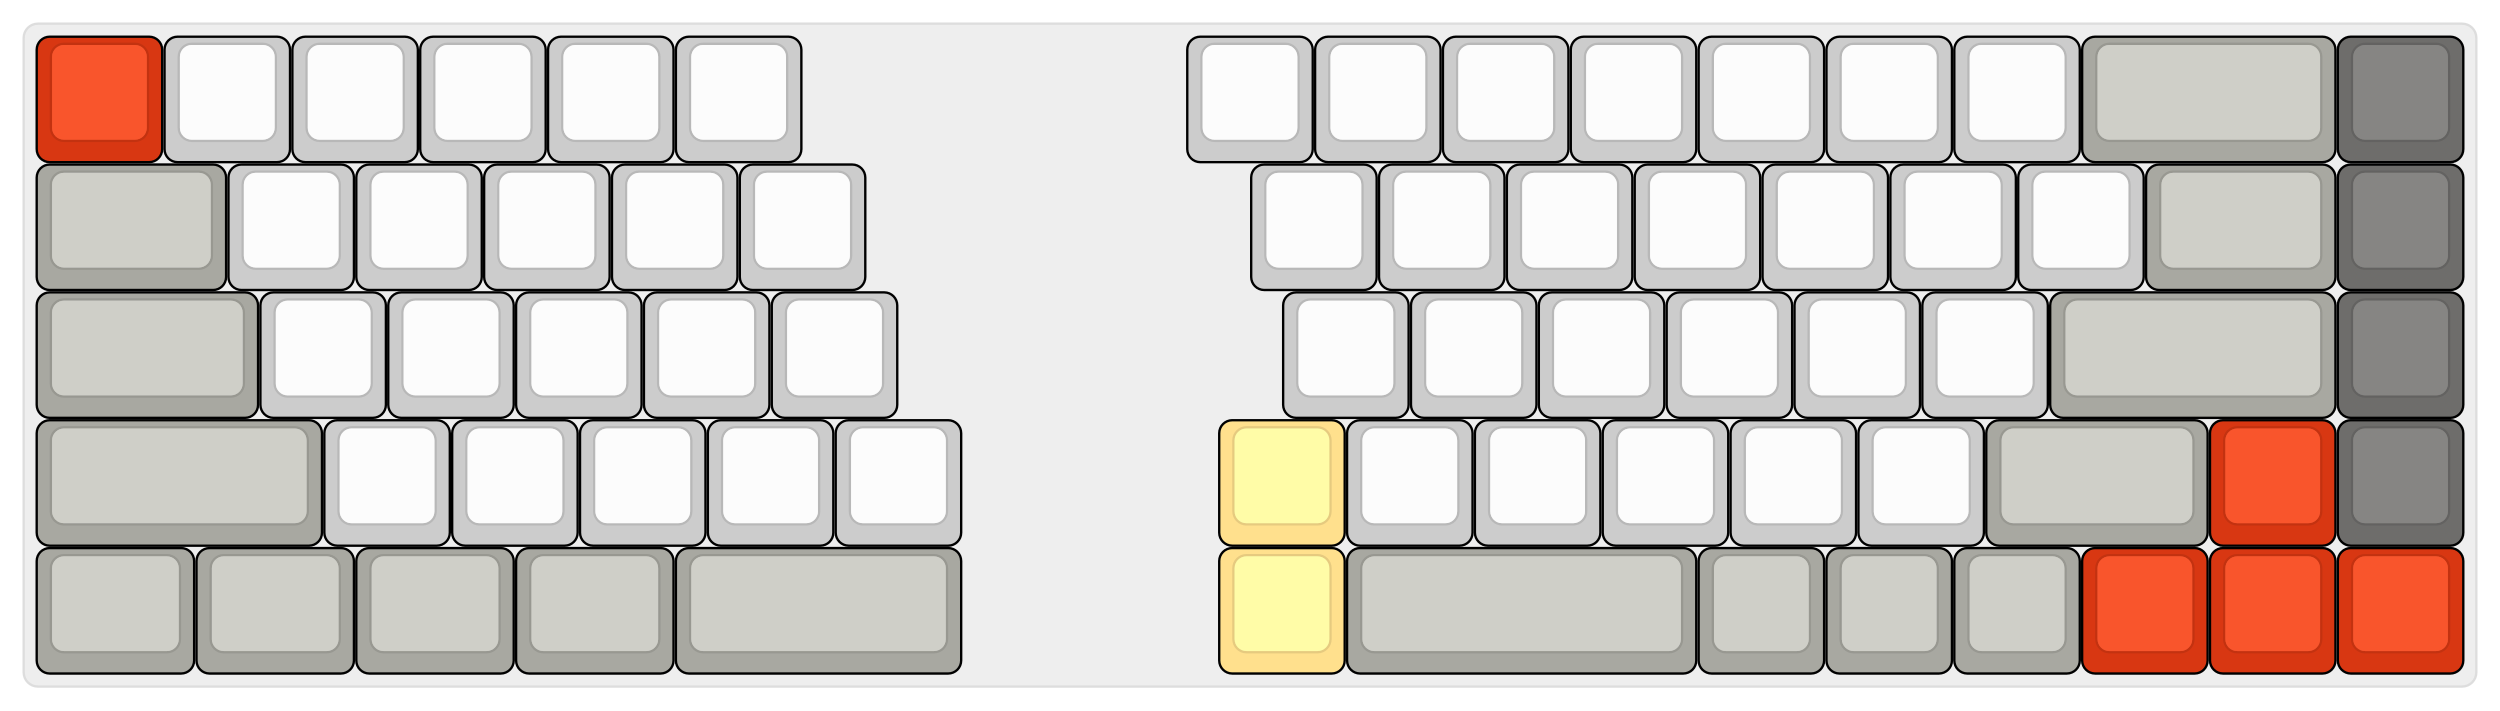
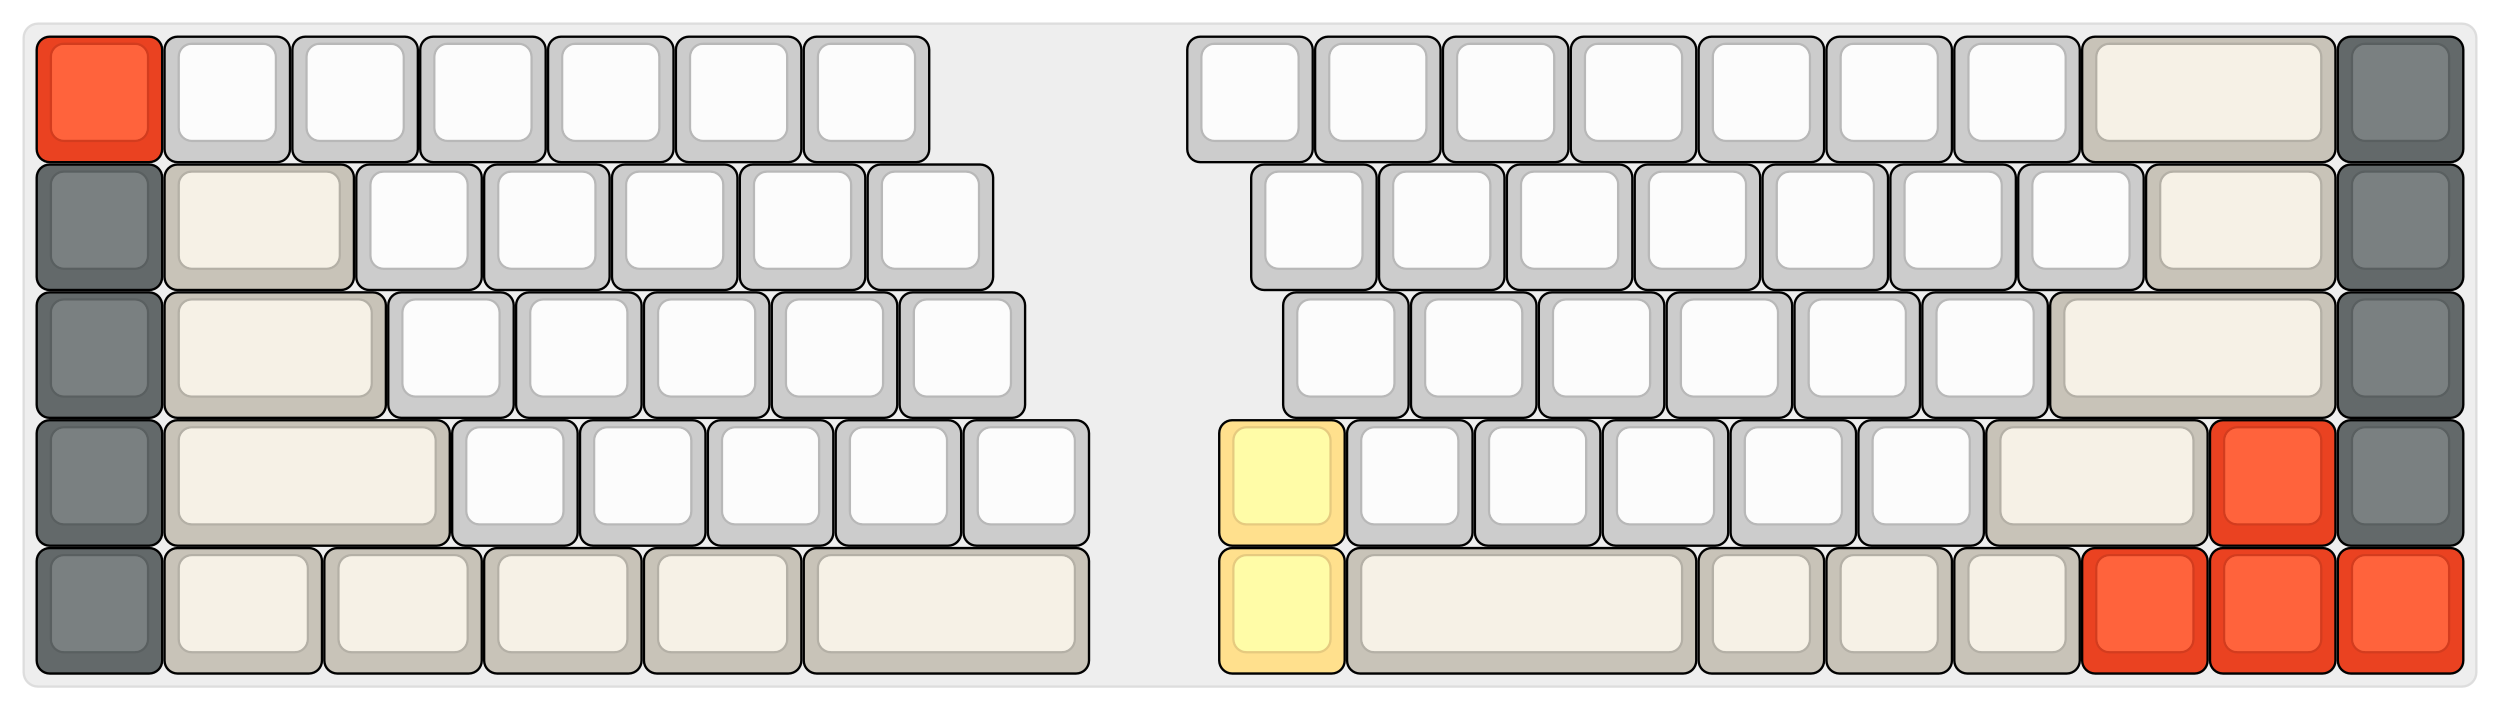
<svg xmlns="http://www.w3.org/2000/svg" xmlns:xlink="http://www.w3.org/1999/xlink" width="1056px" height="300px" viewBox="0 0 1056 300">
  <style type="text/css">
    .keycap .border { stroke: black; stroke-width: 2; }
    .keycap .inner.border { stroke: rgba(0,0,0,.1); }
    </style>
  <defs>
    <linearGradient id="DCS">
      <stop offset="0%" stop-color="black" stop-opacity="0" />
      <stop offset="40%" stop-color="black" stop-opacity="0.1" />
      <stop offset="60%" stop-color="black" stop-opacity="0.1" />
      <stop offset="100%" stop-color="black" stop-opacity="0" />
    </linearGradient>
    <linearGradient id="SPACE" x1="0%" x2="0%" y1="0%" y2="100%">
      <stop offset="0%" stop-color="black" stop-opacity="0.1" />
      <stop offset="20%" stop-color="black" stop-opacity="0.0" />
      <stop offset="40%" stop-color="black" stop-opacity="0.0" />
      <stop offset="100%" stop-color="black" stop-opacity="0.1" />
    </linearGradient>
    <radialGradient id="DSA">
      <stop offset="0%" stop-color="black" stop-opacity="0.1" />
      <stop offset="10%" stop-color="black" stop-opacity="0.1" />
      <stop offset="100%" stop-color="black" stop-opacity="0" />
    </radialGradient>
    <radialGradient id="SA" xlink:href="#DSA" />
  </defs>
  <g transform="translate(10,10)">
    <rect width="1036" height="280" stroke="#ddd" stroke-width="1" fill="#eeeeee" rx="6" />
    <g transform="translate(5,5)">
      <g class="  keycap">
-         <rect x="1" y="1" width="52" height="52" rx="5" fill="#d83712" class="outer border" />
-         <rect x="1" y="1" width="52" height="52" rx="5" fill="#d83712" />
-         <rect x="7" y="4" width="40" height="40" rx="5" fill="#f9552c" class="inner border" />
-         <rect x="7" y="4" width="40" height="40" rx="5" fill="#f9552c" />
+         <rect x="1" y="1" width="52" height="52" rx="5" fill="#ea4221" class="outer border" />
+         <rect x="1" y="1" width="52" height="52" rx="5" fill="#ea4221" />
+         <rect x="7" y="4" width="40" height="40" rx="5" fill="#ff633c" class="inner border" />
+         <rect x="7" y="4" width="40" height="40" rx="5" fill="#ff633c" />
      </g>
      <g class="  keycap">
        <rect x="55" y="1" width="52" height="52" rx="5" fill="#cccccc" class="outer border" />
        <rect x="55" y="1" width="52" height="52" rx="5" fill="#cccccc" />
        <rect x="61" y="4" width="40" height="40" rx="5" fill="#fcfcfc" class="inner border" />
        <rect x="61" y="4" width="40" height="40" rx="5" fill="#fcfcfc" />
      </g>
      <g class="  keycap">
        <rect x="109" y="1" width="52" height="52" rx="5" fill="#cccccc" class="outer border" />
        <rect x="109" y="1" width="52" height="52" rx="5" fill="#cccccc" />
        <rect x="115" y="4" width="40" height="40" rx="5" fill="#fcfcfc" class="inner border" />
        <rect x="115" y="4" width="40" height="40" rx="5" fill="#fcfcfc" />
      </g>
      <g class="  keycap">
        <rect x="163" y="1" width="52" height="52" rx="5" fill="#cccccc" class="outer border" />
        <rect x="163" y="1" width="52" height="52" rx="5" fill="#cccccc" />
        <rect x="169" y="4" width="40" height="40" rx="5" fill="#fcfcfc" class="inner border" />
        <rect x="169" y="4" width="40" height="40" rx="5" fill="#fcfcfc" />
      </g>
      <g class="  keycap">
        <rect x="217" y="1" width="52" height="52" rx="5" fill="#cccccc" class="outer border" />
        <rect x="217" y="1" width="52" height="52" rx="5" fill="#cccccc" />
        <rect x="223" y="4" width="40" height="40" rx="5" fill="#fcfcfc" class="inner border" />
        <rect x="223" y="4" width="40" height="40" rx="5" fill="#fcfcfc" />
      </g>
      <g class="  keycap">
        <rect x="271" y="1" width="52" height="52" rx="5" fill="#cccccc" class="outer border" />
        <rect x="271" y="1" width="52" height="52" rx="5" fill="#cccccc" />
        <rect x="277" y="4" width="40" height="40" rx="5" fill="#fcfcfc" class="inner border" />
        <rect x="277" y="4" width="40" height="40" rx="5" fill="#fcfcfc" />
      </g>
      <g class="  keycap">
+         <rect x="325" y="1" width="52" height="52" rx="5" fill="#cccccc" class="outer border" />
+         <rect x="325" y="1" width="52" height="52" rx="5" fill="#cccccc" />
+         <rect x="331" y="4" width="40" height="40" rx="5" fill="#fcfcfc" class="inner border" />
+         <rect x="331" y="4" width="40" height="40" rx="5" fill="#fcfcfc" />
+       </g>
+       <g class="  keycap">
        <rect x="487" y="1" width="52" height="52" rx="5" fill="#cccccc" class="outer border" />
        <rect x="487" y="1" width="52" height="52" rx="5" fill="#cccccc" />
        <rect x="493" y="4" width="40" height="40" rx="5" fill="#fcfcfc" class="inner border" />
        <rect x="493" y="4" width="40" height="40" rx="5" fill="#fcfcfc" />
      </g>
      <g class="  keycap">
        <rect x="541" y="1" width="52" height="52" rx="5" fill="#cccccc" class="outer border" />
        <rect x="541" y="1" width="52" height="52" rx="5" fill="#cccccc" />
        <rect x="547" y="4" width="40" height="40" rx="5" fill="#fcfcfc" class="inner border" />
        <rect x="547" y="4" width="40" height="40" rx="5" fill="#fcfcfc" />
      </g>
      <g class="  keycap">
        <rect x="595" y="1" width="52" height="52" rx="5" fill="#cccccc" class="outer border" />
        <rect x="595" y="1" width="52" height="52" rx="5" fill="#cccccc" />
        <rect x="601" y="4" width="40" height="40" rx="5" fill="#fcfcfc" class="inner border" />
        <rect x="601" y="4" width="40" height="40" rx="5" fill="#fcfcfc" />
      </g>
      <g class="  keycap">
        <rect x="649" y="1" width="52" height="52" rx="5" fill="#cccccc" class="outer border" />
        <rect x="649" y="1" width="52" height="52" rx="5" fill="#cccccc" />
        <rect x="655" y="4" width="40" height="40" rx="5" fill="#fcfcfc" class="inner border" />
        <rect x="655" y="4" width="40" height="40" rx="5" fill="#fcfcfc" />
      </g>
      <g class="  keycap">
        <rect x="703" y="1" width="52" height="52" rx="5" fill="#cccccc" class="outer border" />
        <rect x="703" y="1" width="52" height="52" rx="5" fill="#cccccc" />
        <rect x="709" y="4" width="40" height="40" rx="5" fill="#fcfcfc" class="inner border" />
        <rect x="709" y="4" width="40" height="40" rx="5" fill="#fcfcfc" />
      </g>
      <g class="  keycap">
        <rect x="757" y="1" width="52" height="52" rx="5" fill="#cccccc" class="outer border" />
        <rect x="757" y="1" width="52" height="52" rx="5" fill="#cccccc" />
        <rect x="763" y="4" width="40" height="40" rx="5" fill="#fcfcfc" class="inner border" />
        <rect x="763" y="4" width="40" height="40" rx="5" fill="#fcfcfc" />
      </g>
      <g class="  keycap">
        <rect x="811" y="1" width="52" height="52" rx="5" fill="#cccccc" class="outer border" />
        <rect x="811" y="1" width="52" height="52" rx="5" fill="#cccccc" />
        <rect x="817" y="4" width="40" height="40" rx="5" fill="#fcfcfc" class="inner border" />
        <rect x="817" y="4" width="40" height="40" rx="5" fill="#fcfcfc" />
      </g>
      <g class="  keycap">
-         <rect x="865" y="1" width="106" height="52" rx="5" fill="#a8a8a1" class="outer border" />
-         <rect x="865" y="1" width="106" height="52" rx="5" fill="#a8a8a1" />
-         <rect x="871" y="4" width="94" height="40" rx="5" fill="#cfcfc8" class="inner border" />
-         <rect x="871" y="4" width="94" height="40" rx="5" fill="#cfcfc8" />
-       </g>
-       <g class="  keycap">
-         <rect x="973" y="1" width="52" height="52" rx="5" fill="#6e6d6b" class="outer border" />
-         <rect x="973" y="1" width="52" height="52" rx="5" fill="#6e6d6b" />
-         <rect x="979" y="4" width="40" height="40" rx="5" fill="#868583" class="inner border" />
-         <rect x="979" y="4" width="40" height="40" rx="5" fill="#868583" />
-       </g>
-       <g class="  keycap">
-         <rect x="1" y="55" width="79" height="52" rx="5" fill="#a8a8a1" class="outer border" />
-         <rect x="1" y="55" width="79" height="52" rx="5" fill="#a8a8a1" />
-         <rect x="7" y="58" width="67" height="40" rx="5" fill="#cfcfc8" class="inner border" />
-         <rect x="7" y="58" width="67" height="40" rx="5" fill="#cfcfc8" />
-       </g>
-       <g class="  keycap">
-         <rect x="82" y="55" width="52" height="52" rx="5" fill="#cccccc" class="outer border" />
-         <rect x="82" y="55" width="52" height="52" rx="5" fill="#cccccc" />
-         <rect x="88" y="58" width="40" height="40" rx="5" fill="#fcfcfc" class="inner border" />
-         <rect x="88" y="58" width="40" height="40" rx="5" fill="#fcfcfc" />
+         <rect x="865" y="1" width="106" height="52" rx="5" fill="#c8c3b8" class="outer border" />
+         <rect x="865" y="1" width="106" height="52" rx="5" fill="#c8c3b8" />
+         <rect x="871" y="4" width="94" height="40" rx="5" fill="#f6f1e6" class="inner border" />
+         <rect x="871" y="4" width="94" height="40" rx="5" fill="#f6f1e6" />
+       </g>
+       <g class="  keycap">
+         <rect x="973" y="1" width="52" height="52" rx="5" fill="#63696a" class="outer border" />
+         <rect x="973" y="1" width="52" height="52" rx="5" fill="#63696a" />
+         <rect x="979" y="4" width="40" height="40" rx="5" fill="#7a8081" class="inner border" />
+         <rect x="979" y="4" width="40" height="40" rx="5" fill="#7a8081" />
+       </g>
+       <g class="  keycap">
+         <rect x="1" y="55" width="52" height="52" rx="5" fill="#63696a" class="outer border" />
+         <rect x="1" y="55" width="52" height="52" rx="5" fill="#63696a" />
+         <rect x="7" y="58" width="40" height="40" rx="5" fill="#7a8081" class="inner border" />
+         <rect x="7" y="58" width="40" height="40" rx="5" fill="#7a8081" />
+       </g>
+       <g class="  keycap">
+         <rect x="55" y="55" width="79" height="52" rx="5" fill="#c8c3b8" class="outer border" />
+         <rect x="55" y="55" width="79" height="52" rx="5" fill="#c8c3b8" />
+         <rect x="61" y="58" width="67" height="40" rx="5" fill="#f6f1e6" class="inner border" />
+         <rect x="61" y="58" width="67" height="40" rx="5" fill="#f6f1e6" />
      </g>
      <g class="  keycap">
        <rect x="136" y="55" width="52" height="52" rx="5" fill="#cccccc" class="outer border" />
        <rect x="136" y="55" width="52" height="52" rx="5" fill="#cccccc" />
        <rect x="142" y="58" width="40" height="40" rx="5" fill="#fcfcfc" class="inner border" />
        <rect x="142" y="58" width="40" height="40" rx="5" fill="#fcfcfc" />
      </g>
      <g class="  keycap">
        <rect x="190" y="55" width="52" height="52" rx="5" fill="#cccccc" class="outer border" />
        <rect x="190" y="55" width="52" height="52" rx="5" fill="#cccccc" />
        <rect x="196" y="58" width="40" height="40" rx="5" fill="#fcfcfc" class="inner border" />
        <rect x="196" y="58" width="40" height="40" rx="5" fill="#fcfcfc" />
      </g>
      <g class="  keycap">
        <rect x="244" y="55" width="52" height="52" rx="5" fill="#cccccc" class="outer border" />
        <rect x="244" y="55" width="52" height="52" rx="5" fill="#cccccc" />
        <rect x="250" y="58" width="40" height="40" rx="5" fill="#fcfcfc" class="inner border" />
        <rect x="250" y="58" width="40" height="40" rx="5" fill="#fcfcfc" />
      </g>
      <g class="  keycap">
        <rect x="298" y="55" width="52" height="52" rx="5" fill="#cccccc" class="outer border" />
        <rect x="298" y="55" width="52" height="52" rx="5" fill="#cccccc" />
        <rect x="304" y="58" width="40" height="40" rx="5" fill="#fcfcfc" class="inner border" />
        <rect x="304" y="58" width="40" height="40" rx="5" fill="#fcfcfc" />
      </g>
      <g class="  keycap">
+         <rect x="352" y="55" width="52" height="52" rx="5" fill="#cccccc" class="outer border" />
+         <rect x="352" y="55" width="52" height="52" rx="5" fill="#cccccc" />
+         <rect x="358" y="58" width="40" height="40" rx="5" fill="#fcfcfc" class="inner border" />
+         <rect x="358" y="58" width="40" height="40" rx="5" fill="#fcfcfc" />
+       </g>
+       <g class="  keycap">
        <rect x="514" y="55" width="52" height="52" rx="5" fill="#cccccc" class="outer border" />
        <rect x="514" y="55" width="52" height="52" rx="5" fill="#cccccc" />
        <rect x="520" y="58" width="40" height="40" rx="5" fill="#fcfcfc" class="inner border" />
        <rect x="520" y="58" width="40" height="40" rx="5" fill="#fcfcfc" />
      </g>
      <g class="  keycap">
        <rect x="568" y="55" width="52" height="52" rx="5" fill="#cccccc" class="outer border" />
        <rect x="568" y="55" width="52" height="52" rx="5" fill="#cccccc" />
        <rect x="574" y="58" width="40" height="40" rx="5" fill="#fcfcfc" class="inner border" />
        <rect x="574" y="58" width="40" height="40" rx="5" fill="#fcfcfc" />
      </g>
      <g class="  keycap">
        <rect x="622" y="55" width="52" height="52" rx="5" fill="#cccccc" class="outer border" />
        <rect x="622" y="55" width="52" height="52" rx="5" fill="#cccccc" />
        <rect x="628" y="58" width="40" height="40" rx="5" fill="#fcfcfc" class="inner border" />
        <rect x="628" y="58" width="40" height="40" rx="5" fill="#fcfcfc" />
      </g>
      <g class="  keycap">
        <rect x="676" y="55" width="52" height="52" rx="5" fill="#cccccc" class="outer border" />
        <rect x="676" y="55" width="52" height="52" rx="5" fill="#cccccc" />
        <rect x="682" y="58" width="40" height="40" rx="5" fill="#fcfcfc" class="inner border" />
        <rect x="682" y="58" width="40" height="40" rx="5" fill="#fcfcfc" />
      </g>
      <g class="  keycap">
        <rect x="730" y="55" width="52" height="52" rx="5" fill="#cccccc" class="outer border" />
        <rect x="730" y="55" width="52" height="52" rx="5" fill="#cccccc" />
        <rect x="736" y="58" width="40" height="40" rx="5" fill="#fcfcfc" class="inner border" />
        <rect x="736" y="58" width="40" height="40" rx="5" fill="#fcfcfc" />
      </g>
      <g class="  keycap">
        <rect x="784" y="55" width="52" height="52" rx="5" fill="#cccccc" class="outer border" />
        <rect x="784" y="55" width="52" height="52" rx="5" fill="#cccccc" />
        <rect x="790" y="58" width="40" height="40" rx="5" fill="#fcfcfc" class="inner border" />
        <rect x="790" y="58" width="40" height="40" rx="5" fill="#fcfcfc" />
      </g>
      <g class="  keycap">
        <rect x="838" y="55" width="52" height="52" rx="5" fill="#cccccc" class="outer border" />
        <rect x="838" y="55" width="52" height="52" rx="5" fill="#cccccc" />
        <rect x="844" y="58" width="40" height="40" rx="5" fill="#fcfcfc" class="inner border" />
        <rect x="844" y="58" width="40" height="40" rx="5" fill="#fcfcfc" />
      </g>
      <g class="  keycap">
-         <rect x="892" y="55" width="79" height="52" rx="5" fill="#a8a8a1" class="outer border" />
-         <rect x="892" y="55" width="79" height="52" rx="5" fill="#a8a8a1" />
-         <rect x="898" y="58" width="67" height="40" rx="5" fill="#cfcfc8" class="inner border" />
-         <rect x="898" y="58" width="67" height="40" rx="5" fill="#cfcfc8" />
-       </g>
-       <g class="  keycap">
-         <rect x="973" y="55" width="52" height="52" rx="5" fill="#6e6d6b" class="outer border" />
-         <rect x="973" y="55" width="52" height="52" rx="5" fill="#6e6d6b" />
-         <rect x="979" y="58" width="40" height="40" rx="5" fill="#868583" class="inner border" />
-         <rect x="979" y="58" width="40" height="40" rx="5" fill="#868583" />
-       </g>
-       <g class="  keycap">
-         <rect x="1" y="109" width="92.5" height="52" rx="5" fill="#a8a8a1" class="outer border" />
-         <rect x="1" y="109" width="92.5" height="52" rx="5" fill="#a8a8a1" />
-         <rect x="7" y="112" width="80.5" height="40" rx="5" fill="#cfcfc8" class="inner border" />
-         <rect x="7" y="112" width="80.5" height="40" rx="5" fill="#cfcfc8" />
-       </g>
-       <g class="  keycap">
-         <rect x="95.5" y="109" width="52" height="52" rx="5" fill="#cccccc" class="outer border" />
-         <rect x="95.5" y="109" width="52" height="52" rx="5" fill="#cccccc" />
-         <rect x="101.5" y="112" width="40" height="40" rx="5" fill="#fcfcfc" class="inner border" />
-         <rect x="101.5" y="112" width="40" height="40" rx="5" fill="#fcfcfc" />
+         <rect x="892" y="55" width="79" height="52" rx="5" fill="#c8c3b8" class="outer border" />
+         <rect x="892" y="55" width="79" height="52" rx="5" fill="#c8c3b8" />
+         <rect x="898" y="58" width="67" height="40" rx="5" fill="#f6f1e6" class="inner border" />
+         <rect x="898" y="58" width="67" height="40" rx="5" fill="#f6f1e6" />
+       </g>
+       <g class="  keycap">
+         <rect x="973" y="55" width="52" height="52" rx="5" fill="#63696a" class="outer border" />
+         <rect x="973" y="55" width="52" height="52" rx="5" fill="#63696a" />
+         <rect x="979" y="58" width="40" height="40" rx="5" fill="#7a8081" class="inner border" />
+         <rect x="979" y="58" width="40" height="40" rx="5" fill="#7a8081" />
+       </g>
+       <g class="  keycap">
+         <rect x="1" y="109" width="52" height="52" rx="5" fill="#63696a" class="outer border" />
+         <rect x="1" y="109" width="52" height="52" rx="5" fill="#63696a" />
+         <rect x="7" y="112" width="40" height="40" rx="5" fill="#7a8081" class="inner border" />
+         <rect x="7" y="112" width="40" height="40" rx="5" fill="#7a8081" />
+       </g>
+       <g class="  keycap">
+         <rect x="55" y="109" width="92.5" height="52" rx="5" fill="#c8c3b8" class="outer border" />
+         <rect x="55" y="109" width="92.5" height="52" rx="5" fill="#c8c3b8" />
+         <rect x="61" y="112" width="80.5" height="40" rx="5" fill="#f6f1e6" class="inner border" />
+         <rect x="61" y="112" width="80.5" height="40" rx="5" fill="#f6f1e6" />
      </g>
      <g class="  keycap">
        <rect x="149.5" y="109" width="52" height="52" rx="5" fill="#cccccc" class="outer border" />
        <rect x="149.5" y="109" width="52" height="52" rx="5" fill="#cccccc" />
        <rect x="155.5" y="112" width="40" height="40" rx="5" fill="#fcfcfc" class="inner border" />
        <rect x="155.5" y="112" width="40" height="40" rx="5" fill="#fcfcfc" />
      </g>
      <g class="  keycap">
        <rect x="203.5" y="109" width="52" height="52" rx="5" fill="#cccccc" class="outer border" />
        <rect x="203.5" y="109" width="52" height="52" rx="5" fill="#cccccc" />
        <rect x="209.5" y="112" width="40" height="40" rx="5" fill="#fcfcfc" class="inner border" />
        <rect x="209.5" y="112" width="40" height="40" rx="5" fill="#fcfcfc" />
      </g>
      <g class="  keycap">
        <rect x="257.5" y="109" width="52" height="52" rx="5" fill="#cccccc" class="outer border" />
        <rect x="257.5" y="109" width="52" height="52" rx="5" fill="#cccccc" />
        <rect x="263.5" y="112" width="40" height="40" rx="5" fill="#fcfcfc" class="inner border" />
        <rect x="263.5" y="112" width="40" height="40" rx="5" fill="#fcfcfc" />
      </g>
      <g class="  keycap">
        <rect x="311.5" y="109" width="52" height="52" rx="5" fill="#cccccc" class="outer border" />
        <rect x="311.5" y="109" width="52" height="52" rx="5" fill="#cccccc" />
        <rect x="317.5" y="112" width="40" height="40" rx="5" fill="#fcfcfc" class="inner border" />
        <rect x="317.5" y="112" width="40" height="40" rx="5" fill="#fcfcfc" />
      </g>
      <g class="  keycap">
+         <rect x="365.5" y="109" width="52" height="52" rx="5" fill="#cccccc" class="outer border" />
+         <rect x="365.5" y="109" width="52" height="52" rx="5" fill="#cccccc" />
+         <rect x="371.5" y="112" width="40" height="40" rx="5" fill="#fcfcfc" class="inner border" />
+         <rect x="371.5" y="112" width="40" height="40" rx="5" fill="#fcfcfc" />
+       </g>
+       <g class="  keycap">
        <rect x="527.5" y="109" width="52" height="52" rx="5" fill="#cccccc" class="outer border" />
        <rect x="527.5" y="109" width="52" height="52" rx="5" fill="#cccccc" />
        <rect x="533.5" y="112" width="40" height="40" rx="5" fill="#fcfcfc" class="inner border" />
        <rect x="533.5" y="112" width="40" height="40" rx="5" fill="#fcfcfc" />
      </g>
      <g class="  keycap">
        <rect x="581.5" y="109" width="52" height="52" rx="5" fill="#cccccc" class="outer border" />
        <rect x="581.5" y="109" width="52" height="52" rx="5" fill="#cccccc" />
        <rect x="587.5" y="112" width="40" height="40" rx="5" fill="#fcfcfc" class="inner border" />
        <rect x="587.5" y="112" width="40" height="40" rx="5" fill="#fcfcfc" />
      </g>
      <g class="  keycap">
        <rect x="635.5" y="109" width="52" height="52" rx="5" fill="#cccccc" class="outer border" />
        <rect x="635.5" y="109" width="52" height="52" rx="5" fill="#cccccc" />
        <rect x="641.5" y="112" width="40" height="40" rx="5" fill="#fcfcfc" class="inner border" />
        <rect x="641.5" y="112" width="40" height="40" rx="5" fill="#fcfcfc" />
      </g>
      <g class="  keycap">
        <rect x="689.5" y="109" width="52" height="52" rx="5" fill="#cccccc" class="outer border" />
        <rect x="689.5" y="109" width="52" height="52" rx="5" fill="#cccccc" />
        <rect x="695.5" y="112" width="40" height="40" rx="5" fill="#fcfcfc" class="inner border" />
        <rect x="695.5" y="112" width="40" height="40" rx="5" fill="#fcfcfc" />
      </g>
      <g class="  keycap">
        <rect x="743.5" y="109" width="52" height="52" rx="5" fill="#cccccc" class="outer border" />
        <rect x="743.5" y="109" width="52" height="52" rx="5" fill="#cccccc" />
        <rect x="749.5" y="112" width="40" height="40" rx="5" fill="#fcfcfc" class="inner border" />
        <rect x="749.5" y="112" width="40" height="40" rx="5" fill="#fcfcfc" />
      </g>
      <g class="  keycap">
        <rect x="797.5" y="109" width="52" height="52" rx="5" fill="#cccccc" class="outer border" />
        <rect x="797.5" y="109" width="52" height="52" rx="5" fill="#cccccc" />
        <rect x="803.5" y="112" width="40" height="40" rx="5" fill="#fcfcfc" class="inner border" />
        <rect x="803.5" y="112" width="40" height="40" rx="5" fill="#fcfcfc" />
      </g>
      <g class="  keycap">
-         <rect x="851.5" y="109" width="119.5" height="52" rx="5" fill="#a8a8a1" class="outer border" />
-         <rect x="851.5" y="109" width="119.5" height="52" rx="5" fill="#a8a8a1" />
-         <rect x="857.5" y="112" width="107.5" height="40" rx="5" fill="#cfcfc8" class="inner border" />
-         <rect x="857.5" y="112" width="107.5" height="40" rx="5" fill="#cfcfc8" />
-       </g>
-       <g class="  keycap">
-         <rect x="973" y="109" width="52" height="52" rx="5" fill="#6e6d6b" class="outer border" />
-         <rect x="973" y="109" width="52" height="52" rx="5" fill="#6e6d6b" />
-         <rect x="979" y="112" width="40" height="40" rx="5" fill="#868583" class="inner border" />
-         <rect x="979" y="112" width="40" height="40" rx="5" fill="#868583" />
-       </g>
-       <g class="  keycap">
-         <rect x="1" y="163" width="119.5" height="52" rx="5" fill="#a8a8a1" class="outer border" />
-         <rect x="1" y="163" width="119.5" height="52" rx="5" fill="#a8a8a1" />
-         <rect x="7" y="166" width="107.5" height="40" rx="5" fill="#cfcfc8" class="inner border" />
-         <rect x="7" y="166" width="107.5" height="40" rx="5" fill="#cfcfc8" />
-       </g>
-       <g class="  keycap">
-         <rect x="122.5" y="163" width="52" height="52" rx="5" fill="#cccccc" class="outer border" />
-         <rect x="122.5" y="163" width="52" height="52" rx="5" fill="#cccccc" />
-         <rect x="128.5" y="166" width="40" height="40" rx="5" fill="#fcfcfc" class="inner border" />
-         <rect x="128.5" y="166" width="40" height="40" rx="5" fill="#fcfcfc" />
+         <rect x="851.5" y="109" width="119.5" height="52" rx="5" fill="#c8c3b8" class="outer border" />
+         <rect x="851.5" y="109" width="119.5" height="52" rx="5" fill="#c8c3b8" />
+         <rect x="857.5" y="112" width="107.5" height="40" rx="5" fill="#f6f1e6" class="inner border" />
+         <rect x="857.5" y="112" width="107.5" height="40" rx="5" fill="#f6f1e6" />
+       </g>
+       <g class="  keycap">
+         <rect x="973" y="109" width="52" height="52" rx="5" fill="#63696a" class="outer border" />
+         <rect x="973" y="109" width="52" height="52" rx="5" fill="#63696a" />
+         <rect x="979" y="112" width="40" height="40" rx="5" fill="#7a8081" class="inner border" />
+         <rect x="979" y="112" width="40" height="40" rx="5" fill="#7a8081" />
+       </g>
+       <g class="  keycap">
+         <rect x="1" y="163" width="52" height="52" rx="5" fill="#63696a" class="outer border" />
+         <rect x="1" y="163" width="52" height="52" rx="5" fill="#63696a" />
+         <rect x="7" y="166" width="40" height="40" rx="5" fill="#7a8081" class="inner border" />
+         <rect x="7" y="166" width="40" height="40" rx="5" fill="#7a8081" />
+       </g>
+       <g class="  keycap">
+         <rect x="55" y="163" width="119.5" height="52" rx="5" fill="#c8c3b8" class="outer border" />
+         <rect x="55" y="163" width="119.5" height="52" rx="5" fill="#c8c3b8" />
+         <rect x="61" y="166" width="107.5" height="40" rx="5" fill="#f6f1e6" class="inner border" />
+         <rect x="61" y="166" width="107.5" height="40" rx="5" fill="#f6f1e6" />
      </g>
      <g class="  keycap">
        <rect x="176.5" y="163" width="52" height="52" rx="5" fill="#cccccc" class="outer border" />
        <rect x="176.5" y="163" width="52" height="52" rx="5" fill="#cccccc" />
        <rect x="182.5" y="166" width="40" height="40" rx="5" fill="#fcfcfc" class="inner border" />
        <rect x="182.5" y="166" width="40" height="40" rx="5" fill="#fcfcfc" />
      </g>
      <g class="  keycap">
        <rect x="230.5" y="163" width="52" height="52" rx="5" fill="#cccccc" class="outer border" />
        <rect x="230.5" y="163" width="52" height="52" rx="5" fill="#cccccc" />
        <rect x="236.5" y="166" width="40" height="40" rx="5" fill="#fcfcfc" class="inner border" />
        <rect x="236.5" y="166" width="40" height="40" rx="5" fill="#fcfcfc" />
      </g>
      <g class="  keycap">
        <rect x="284.5" y="163" width="52" height="52" rx="5" fill="#cccccc" class="outer border" />
        <rect x="284.5" y="163" width="52" height="52" rx="5" fill="#cccccc" />
        <rect x="290.5" y="166" width="40" height="40" rx="5" fill="#fcfcfc" class="inner border" />
        <rect x="290.5" y="166" width="40" height="40" rx="5" fill="#fcfcfc" />
      </g>
      <g class="  keycap">
        <rect x="338.5" y="163" width="52" height="52" rx="5" fill="#cccccc" class="outer border" />
        <rect x="338.5" y="163" width="52" height="52" rx="5" fill="#cccccc" />
        <rect x="344.5" y="166" width="40" height="40" rx="5" fill="#fcfcfc" class="inner border" />
        <rect x="344.5" y="166" width="40" height="40" rx="5" fill="#fcfcfc" />
      </g>
      <g class="  keycap">
+         <rect x="392.5" y="163" width="52" height="52" rx="5" fill="#cccccc" class="outer border" />
+         <rect x="392.5" y="163" width="52" height="52" rx="5" fill="#cccccc" />
+         <rect x="398.5" y="166" width="40" height="40" rx="5" fill="#fcfcfc" class="inner border" />
+         <rect x="398.5" y="166" width="40" height="40" rx="5" fill="#fcfcfc" />
+       </g>
+       <g class="  keycap">
        <rect x="500.5" y="163" width="52" height="52" rx="5" fill="#ffe08d" class="outer border" />
        <rect x="500.5" y="163" width="52" height="52" rx="5" fill="#ffe08d" />
        <rect x="506.5" y="166" width="40" height="40" rx="5" fill="#fffca7" class="inner border" />
        <rect x="506.5" y="166" width="40" height="40" rx="5" fill="#fffca7" />
      </g>
      <g class="  keycap">
        <rect x="554.5" y="163" width="52" height="52" rx="5" fill="#cccccc" class="outer border" />
        <rect x="554.5" y="163" width="52" height="52" rx="5" fill="#cccccc" />
        <rect x="560.5" y="166" width="40" height="40" rx="5" fill="#fcfcfc" class="inner border" />
        <rect x="560.5" y="166" width="40" height="40" rx="5" fill="#fcfcfc" />
      </g>
      <g class="  keycap">
        <rect x="608.5" y="163" width="52" height="52" rx="5" fill="#cccccc" class="outer border" />
        <rect x="608.5" y="163" width="52" height="52" rx="5" fill="#cccccc" />
        <rect x="614.5" y="166" width="40" height="40" rx="5" fill="#fcfcfc" class="inner border" />
        <rect x="614.5" y="166" width="40" height="40" rx="5" fill="#fcfcfc" />
      </g>
      <g class="  keycap">
        <rect x="662.5" y="163" width="52" height="52" rx="5" fill="#cccccc" class="outer border" />
        <rect x="662.5" y="163" width="52" height="52" rx="5" fill="#cccccc" />
        <rect x="668.5" y="166" width="40" height="40" rx="5" fill="#fcfcfc" class="inner border" />
        <rect x="668.5" y="166" width="40" height="40" rx="5" fill="#fcfcfc" />
      </g>
      <g class="  keycap">
        <rect x="716.5" y="163" width="52" height="52" rx="5" fill="#cccccc" class="outer border" />
        <rect x="716.5" y="163" width="52" height="52" rx="5" fill="#cccccc" />
        <rect x="722.5" y="166" width="40" height="40" rx="5" fill="#fcfcfc" class="inner border" />
        <rect x="722.5" y="166" width="40" height="40" rx="5" fill="#fcfcfc" />
      </g>
      <g class="  keycap">
        <rect x="770.5" y="163" width="52" height="52" rx="5" fill="#cccccc" class="outer border" />
        <rect x="770.5" y="163" width="52" height="52" rx="5" fill="#cccccc" />
        <rect x="776.5" y="166" width="40" height="40" rx="5" fill="#fcfcfc" class="inner border" />
        <rect x="776.5" y="166" width="40" height="40" rx="5" fill="#fcfcfc" />
      </g>
      <g class="  keycap">
-         <rect x="824.5" y="163" width="92.5" height="52" rx="5" fill="#a8a8a1" class="outer border" />
-         <rect x="824.5" y="163" width="92.5" height="52" rx="5" fill="#a8a8a1" />
-         <rect x="830.5" y="166" width="80.5" height="40" rx="5" fill="#cfcfc8" class="inner border" />
-         <rect x="830.5" y="166" width="80.5" height="40" rx="5" fill="#cfcfc8" />
-       </g>
-       <g class="  keycap">
-         <rect x="919" y="163" width="52" height="52" rx="5" fill="#d83712" class="outer border" />
-         <rect x="919" y="163" width="52" height="52" rx="5" fill="#d83712" />
-         <rect x="925" y="166" width="40" height="40" rx="5" fill="#f9552c" class="inner border" />
-         <rect x="925" y="166" width="40" height="40" rx="5" fill="#f9552c" />
-       </g>
-       <g class="  keycap">
-         <rect x="973" y="163" width="52" height="52" rx="5" fill="#6e6d6b" class="outer border" />
-         <rect x="973" y="163" width="52" height="52" rx="5" fill="#6e6d6b" />
-         <rect x="979" y="166" width="40" height="40" rx="5" fill="#868583" class="inner border" />
-         <rect x="979" y="166" width="40" height="40" rx="5" fill="#868583" />
-       </g>
-       <g class="  keycap">
-         <rect x="1" y="217" width="65.5" height="52" rx="5" fill="#a8a8a1" class="outer border" />
-         <rect x="1" y="217" width="65.5" height="52" rx="5" fill="#a8a8a1" />
-         <rect x="7" y="220" width="53.5" height="40" rx="5" fill="#cfcfc8" class="inner border" />
-         <rect x="7" y="220" width="53.5" height="40" rx="5" fill="#cfcfc8" />
-       </g>
-       <g class="  keycap">
-         <rect x="68.5" y="217" width="65.5" height="52" rx="5" fill="#a8a8a1" class="outer border" />
-         <rect x="68.5" y="217" width="65.5" height="52" rx="5" fill="#a8a8a1" />
-         <rect x="74.5" y="220" width="53.5" height="40" rx="5" fill="#cfcfc8" class="inner border" />
-         <rect x="74.5" y="220" width="53.5" height="40" rx="5" fill="#cfcfc8" />
-       </g>
-       <g class="  keycap">
-         <rect x="136" y="217" width="65.5" height="52" rx="5" fill="#a8a8a1" class="outer border" />
-         <rect x="136" y="217" width="65.5" height="52" rx="5" fill="#a8a8a1" />
-         <rect x="142" y="220" width="53.5" height="40" rx="5" fill="#cfcfc8" class="inner border" />
-         <rect x="142" y="220" width="53.5" height="40" rx="5" fill="#cfcfc8" />
-       </g>
-       <g class="  keycap">
-         <rect x="203.5" y="217" width="65.5" height="52" rx="5" fill="#a8a8a1" class="outer border" />
-         <rect x="203.5" y="217" width="65.5" height="52" rx="5" fill="#a8a8a1" />
-         <rect x="209.5" y="220" width="53.5" height="40" rx="5" fill="#cfcfc8" class="inner border" />
-         <rect x="209.5" y="220" width="53.5" height="40" rx="5" fill="#cfcfc8" />
-       </g>
-       <g class="  keycap">
-         <rect x="271" y="217" width="119.5" height="52" rx="5" fill="#a8a8a1" class="outer border" />
-         <rect x="271" y="217" width="119.5" height="52" rx="5" fill="#a8a8a1" />
-         <rect x="277" y="220" width="107.5" height="40" rx="5" fill="#cfcfc8" class="inner border" />
-         <rect x="277" y="220" width="107.5" height="40" rx="5" fill="#cfcfc8" />
+         <rect x="824.5" y="163" width="92.5" height="52" rx="5" fill="#c8c3b8" class="outer border" />
+         <rect x="824.5" y="163" width="92.5" height="52" rx="5" fill="#c8c3b8" />
+         <rect x="830.5" y="166" width="80.5" height="40" rx="5" fill="#f6f1e6" class="inner border" />
+         <rect x="830.5" y="166" width="80.5" height="40" rx="5" fill="#f6f1e6" />
+       </g>
+       <g class="  keycap">
+         <rect x="919" y="163" width="52" height="52" rx="5" fill="#ea4221" class="outer border" />
+         <rect x="919" y="163" width="52" height="52" rx="5" fill="#ea4221" />
+         <rect x="925" y="166" width="40" height="40" rx="5" fill="#ff633c" class="inner border" />
+         <rect x="925" y="166" width="40" height="40" rx="5" fill="#ff633c" />
+       </g>
+       <g class="  keycap">
+         <rect x="973" y="163" width="52" height="52" rx="5" fill="#63696a" class="outer border" />
+         <rect x="973" y="163" width="52" height="52" rx="5" fill="#63696a" />
+         <rect x="979" y="166" width="40" height="40" rx="5" fill="#7a8081" class="inner border" />
+         <rect x="979" y="166" width="40" height="40" rx="5" fill="#7a8081" />
+       </g>
+       <g class="  keycap">
+         <rect x="1" y="217" width="52" height="52" rx="5" fill="#63696a" class="outer border" />
+         <rect x="1" y="217" width="52" height="52" rx="5" fill="#63696a" />
+         <rect x="7" y="220" width="40" height="40" rx="5" fill="#7a8081" class="inner border" />
+         <rect x="7" y="220" width="40" height="40" rx="5" fill="#7a8081" />
+       </g>
+       <g class="  keycap">
+         <rect x="55" y="217" width="65.5" height="52" rx="5" fill="#c8c3b8" class="outer border" />
+         <rect x="55" y="217" width="65.5" height="52" rx="5" fill="#c8c3b8" />
+         <rect x="61" y="220" width="53.5" height="40" rx="5" fill="#f6f1e6" class="inner border" />
+         <rect x="61" y="220" width="53.5" height="40" rx="5" fill="#f6f1e6" />
+       </g>
+       <g class="  keycap">
+         <rect x="122.5" y="217" width="65.5" height="52" rx="5" fill="#c8c3b8" class="outer border" />
+         <rect x="122.5" y="217" width="65.5" height="52" rx="5" fill="#c8c3b8" />
+         <rect x="128.5" y="220" width="53.5" height="40" rx="5" fill="#f6f1e6" class="inner border" />
+         <rect x="128.5" y="220" width="53.5" height="40" rx="5" fill="#f6f1e6" />
+       </g>
+       <g class="  keycap">
+         <rect x="190" y="217" width="65.5" height="52" rx="5" fill="#c8c3b8" class="outer border" />
+         <rect x="190" y="217" width="65.5" height="52" rx="5" fill="#c8c3b8" />
+         <rect x="196" y="220" width="53.5" height="40" rx="5" fill="#f6f1e6" class="inner border" />
+         <rect x="196" y="220" width="53.5" height="40" rx="5" fill="#f6f1e6" />
+       </g>
+       <g class="  keycap">
+         <rect x="257.5" y="217" width="65.5" height="52" rx="5" fill="#c8c3b8" class="outer border" />
+         <rect x="257.5" y="217" width="65.5" height="52" rx="5" fill="#c8c3b8" />
+         <rect x="263.5" y="220" width="53.5" height="40" rx="5" fill="#f6f1e6" class="inner border" />
+         <rect x="263.5" y="220" width="53.5" height="40" rx="5" fill="#f6f1e6" />
+       </g>
+       <g class="  keycap">
+         <rect x="325" y="217" width="119.5" height="52" rx="5" fill="#c8c3b8" class="outer border" />
+         <rect x="325" y="217" width="119.5" height="52" rx="5" fill="#c8c3b8" />
+         <rect x="331" y="220" width="107.5" height="40" rx="5" fill="#f6f1e6" class="inner border" />
+         <rect x="331" y="220" width="107.5" height="40" rx="5" fill="#f6f1e6" />
      </g>
      <g class="  keycap">
        <rect x="500.5" y="217" width="52" height="52" rx="5" fill="#ffe08d" class="outer border" />
        <rect x="500.5" y="217" width="52" height="52" rx="5" fill="#ffe08d" />
        <rect x="506.5" y="220" width="40" height="40" rx="5" fill="#fffca7" class="inner border" />
        <rect x="506.5" y="220" width="40" height="40" rx="5" fill="#fffca7" />
      </g>
      <g class="  keycap">
-         <rect x="554.5" y="217" width="146.5" height="52" rx="5" fill="#a8a8a1" class="outer border" />
-         <rect x="554.5" y="217" width="146.5" height="52" rx="5" fill="#a8a8a1" />
-         <rect x="560.5" y="220" width="134.5" height="40" rx="5" fill="#cfcfc8" class="inner border" />
-         <rect x="560.5" y="220" width="134.5" height="40" rx="5" fill="#cfcfc8" />
-       </g>
-       <g class="  keycap">
-         <rect x="703" y="217" width="52" height="52" rx="5" fill="#a8a8a1" class="outer border" />
-         <rect x="703" y="217" width="52" height="52" rx="5" fill="#a8a8a1" />
-         <rect x="709" y="220" width="40" height="40" rx="5" fill="#cfcfc8" class="inner border" />
-         <rect x="709" y="220" width="40" height="40" rx="5" fill="#cfcfc8" />
-       </g>
-       <g class="  keycap">
-         <rect x="757" y="217" width="52" height="52" rx="5" fill="#a8a8a1" class="outer border" />
-         <rect x="757" y="217" width="52" height="52" rx="5" fill="#a8a8a1" />
-         <rect x="763" y="220" width="40" height="40" rx="5" fill="#cfcfc8" class="inner border" />
-         <rect x="763" y="220" width="40" height="40" rx="5" fill="#cfcfc8" />
-       </g>
-       <g class="  keycap">
-         <rect x="811" y="217" width="52" height="52" rx="5" fill="#a8a8a1" class="outer border" />
-         <rect x="811" y="217" width="52" height="52" rx="5" fill="#a8a8a1" />
-         <rect x="817" y="220" width="40" height="40" rx="5" fill="#cfcfc8" class="inner border" />
-         <rect x="817" y="220" width="40" height="40" rx="5" fill="#cfcfc8" />
-       </g>
-       <g class="  keycap">
-         <rect x="865" y="217" width="52" height="52" rx="5" fill="#d83712" class="outer border" />
-         <rect x="865" y="217" width="52" height="52" rx="5" fill="#d83712" />
-         <rect x="871" y="220" width="40" height="40" rx="5" fill="#f9552c" class="inner border" />
-         <rect x="871" y="220" width="40" height="40" rx="5" fill="#f9552c" />
-       </g>
-       <g class="  keycap">
-         <rect x="919" y="217" width="52" height="52" rx="5" fill="#d83712" class="outer border" />
-         <rect x="919" y="217" width="52" height="52" rx="5" fill="#d83712" />
-         <rect x="925" y="220" width="40" height="40" rx="5" fill="#f9552c" class="inner border" />
-         <rect x="925" y="220" width="40" height="40" rx="5" fill="#f9552c" />
-       </g>
-       <g class="  keycap">
-         <rect x="973" y="217" width="52" height="52" rx="5" fill="#d83712" class="outer border" />
-         <rect x="973" y="217" width="52" height="52" rx="5" fill="#d83712" />
-         <rect x="979" y="220" width="40" height="40" rx="5" fill="#f9552c" class="inner border" />
-         <rect x="979" y="220" width="40" height="40" rx="5" fill="#f9552c" />
+         <rect x="554.5" y="217" width="146.5" height="52" rx="5" fill="#c8c3b8" class="outer border" />
+         <rect x="554.5" y="217" width="146.5" height="52" rx="5" fill="#c8c3b8" />
+         <rect x="560.5" y="220" width="134.5" height="40" rx="5" fill="#f6f1e6" class="inner border" />
+         <rect x="560.5" y="220" width="134.5" height="40" rx="5" fill="#f6f1e6" />
+       </g>
+       <g class="  keycap">
+         <rect x="703" y="217" width="52" height="52" rx="5" fill="#c8c3b8" class="outer border" />
+         <rect x="703" y="217" width="52" height="52" rx="5" fill="#c8c3b8" />
+         <rect x="709" y="220" width="40" height="40" rx="5" fill="#f6f1e6" class="inner border" />
+         <rect x="709" y="220" width="40" height="40" rx="5" fill="#f6f1e6" />
+       </g>
+       <g class="  keycap">
+         <rect x="757" y="217" width="52" height="52" rx="5" fill="#c8c3b8" class="outer border" />
+         <rect x="757" y="217" width="52" height="52" rx="5" fill="#c8c3b8" />
+         <rect x="763" y="220" width="40" height="40" rx="5" fill="#f6f1e6" class="inner border" />
+         <rect x="763" y="220" width="40" height="40" rx="5" fill="#f6f1e6" />
+       </g>
+       <g class="  keycap">
+         <rect x="811" y="217" width="52" height="52" rx="5" fill="#c8c3b8" class="outer border" />
+         <rect x="811" y="217" width="52" height="52" rx="5" fill="#c8c3b8" />
+         <rect x="817" y="220" width="40" height="40" rx="5" fill="#f6f1e6" class="inner border" />
+         <rect x="817" y="220" width="40" height="40" rx="5" fill="#f6f1e6" />
+       </g>
+       <g class="  keycap">
+         <rect x="865" y="217" width="52" height="52" rx="5" fill="#ea4221" class="outer border" />
+         <rect x="865" y="217" width="52" height="52" rx="5" fill="#ea4221" />
+         <rect x="871" y="220" width="40" height="40" rx="5" fill="#ff633c" class="inner border" />
+         <rect x="871" y="220" width="40" height="40" rx="5" fill="#ff633c" />
+       </g>
+       <g class="  keycap">
+         <rect x="919" y="217" width="52" height="52" rx="5" fill="#ea4221" class="outer border" />
+         <rect x="919" y="217" width="52" height="52" rx="5" fill="#ea4221" />
+         <rect x="925" y="220" width="40" height="40" rx="5" fill="#ff633c" class="inner border" />
+         <rect x="925" y="220" width="40" height="40" rx="5" fill="#ff633c" />
+       </g>
+       <g class="  keycap">
+         <rect x="973" y="217" width="52" height="52" rx="5" fill="#ea4221" class="outer border" />
+         <rect x="973" y="217" width="52" height="52" rx="5" fill="#ea4221" />
+         <rect x="979" y="220" width="40" height="40" rx="5" fill="#ff633c" class="inner border" />
+         <rect x="979" y="220" width="40" height="40" rx="5" fill="#ff633c" />
      </g>
    </g>
  </g>
</svg>
